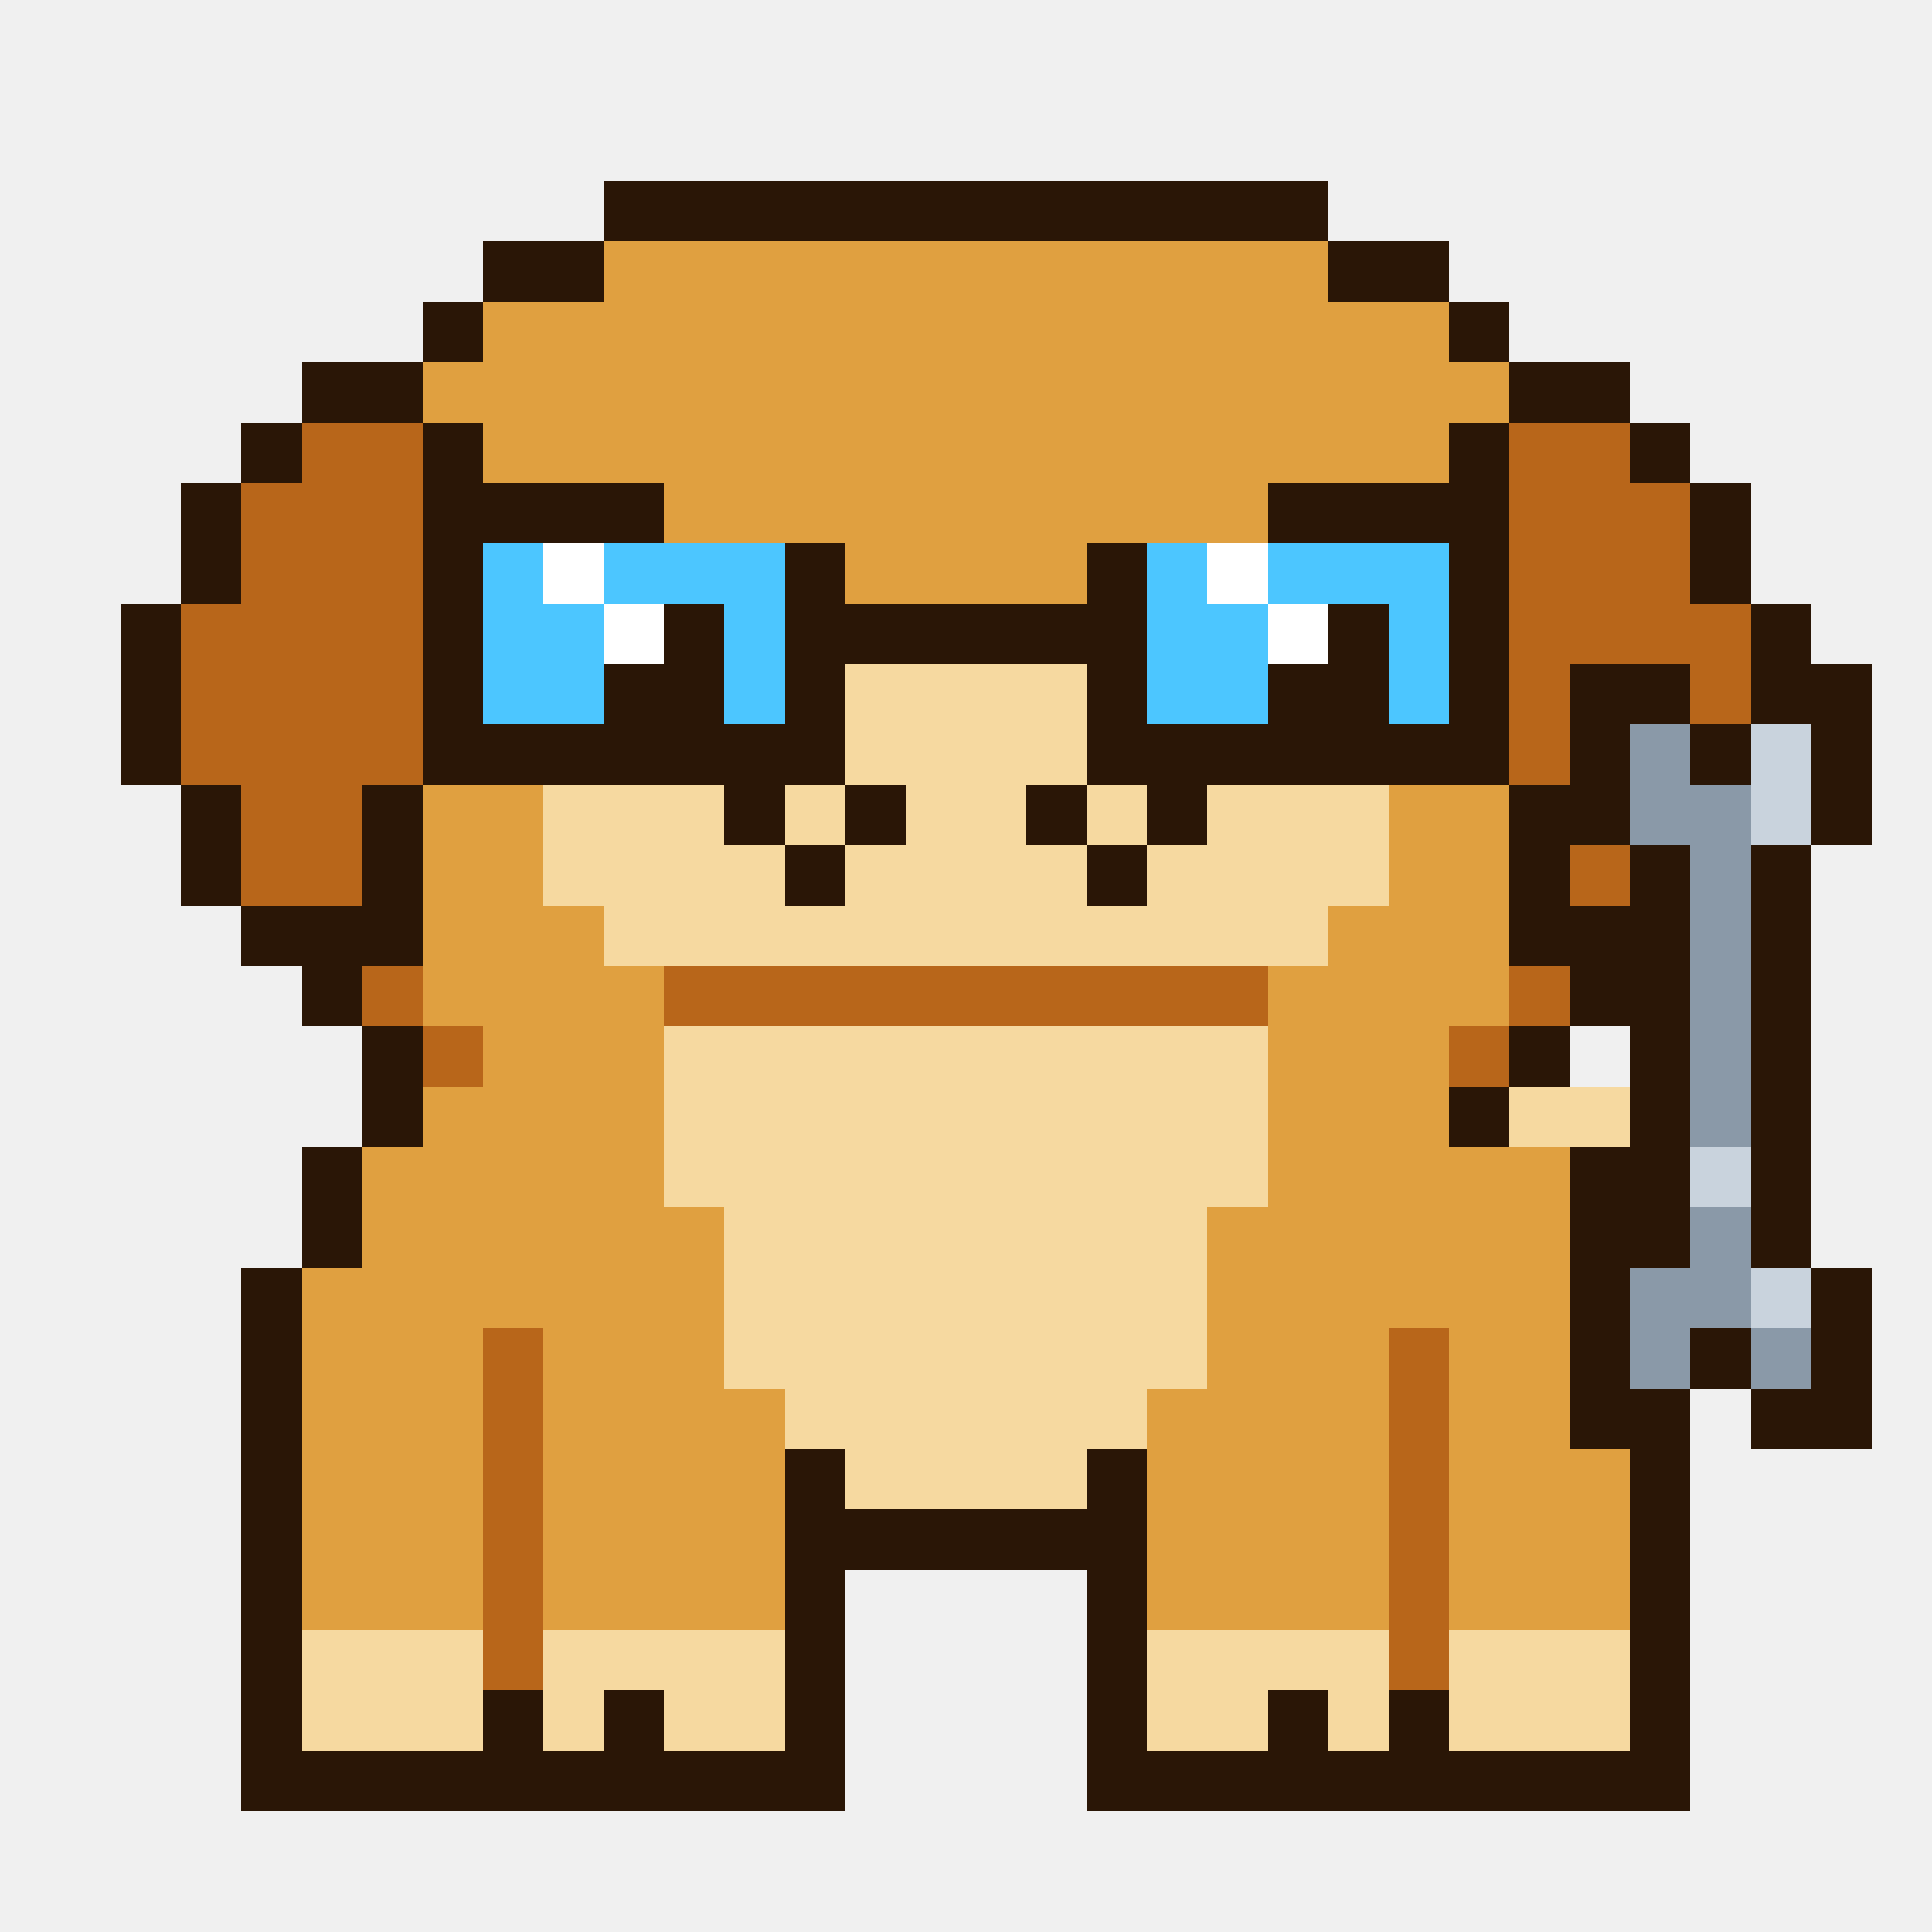
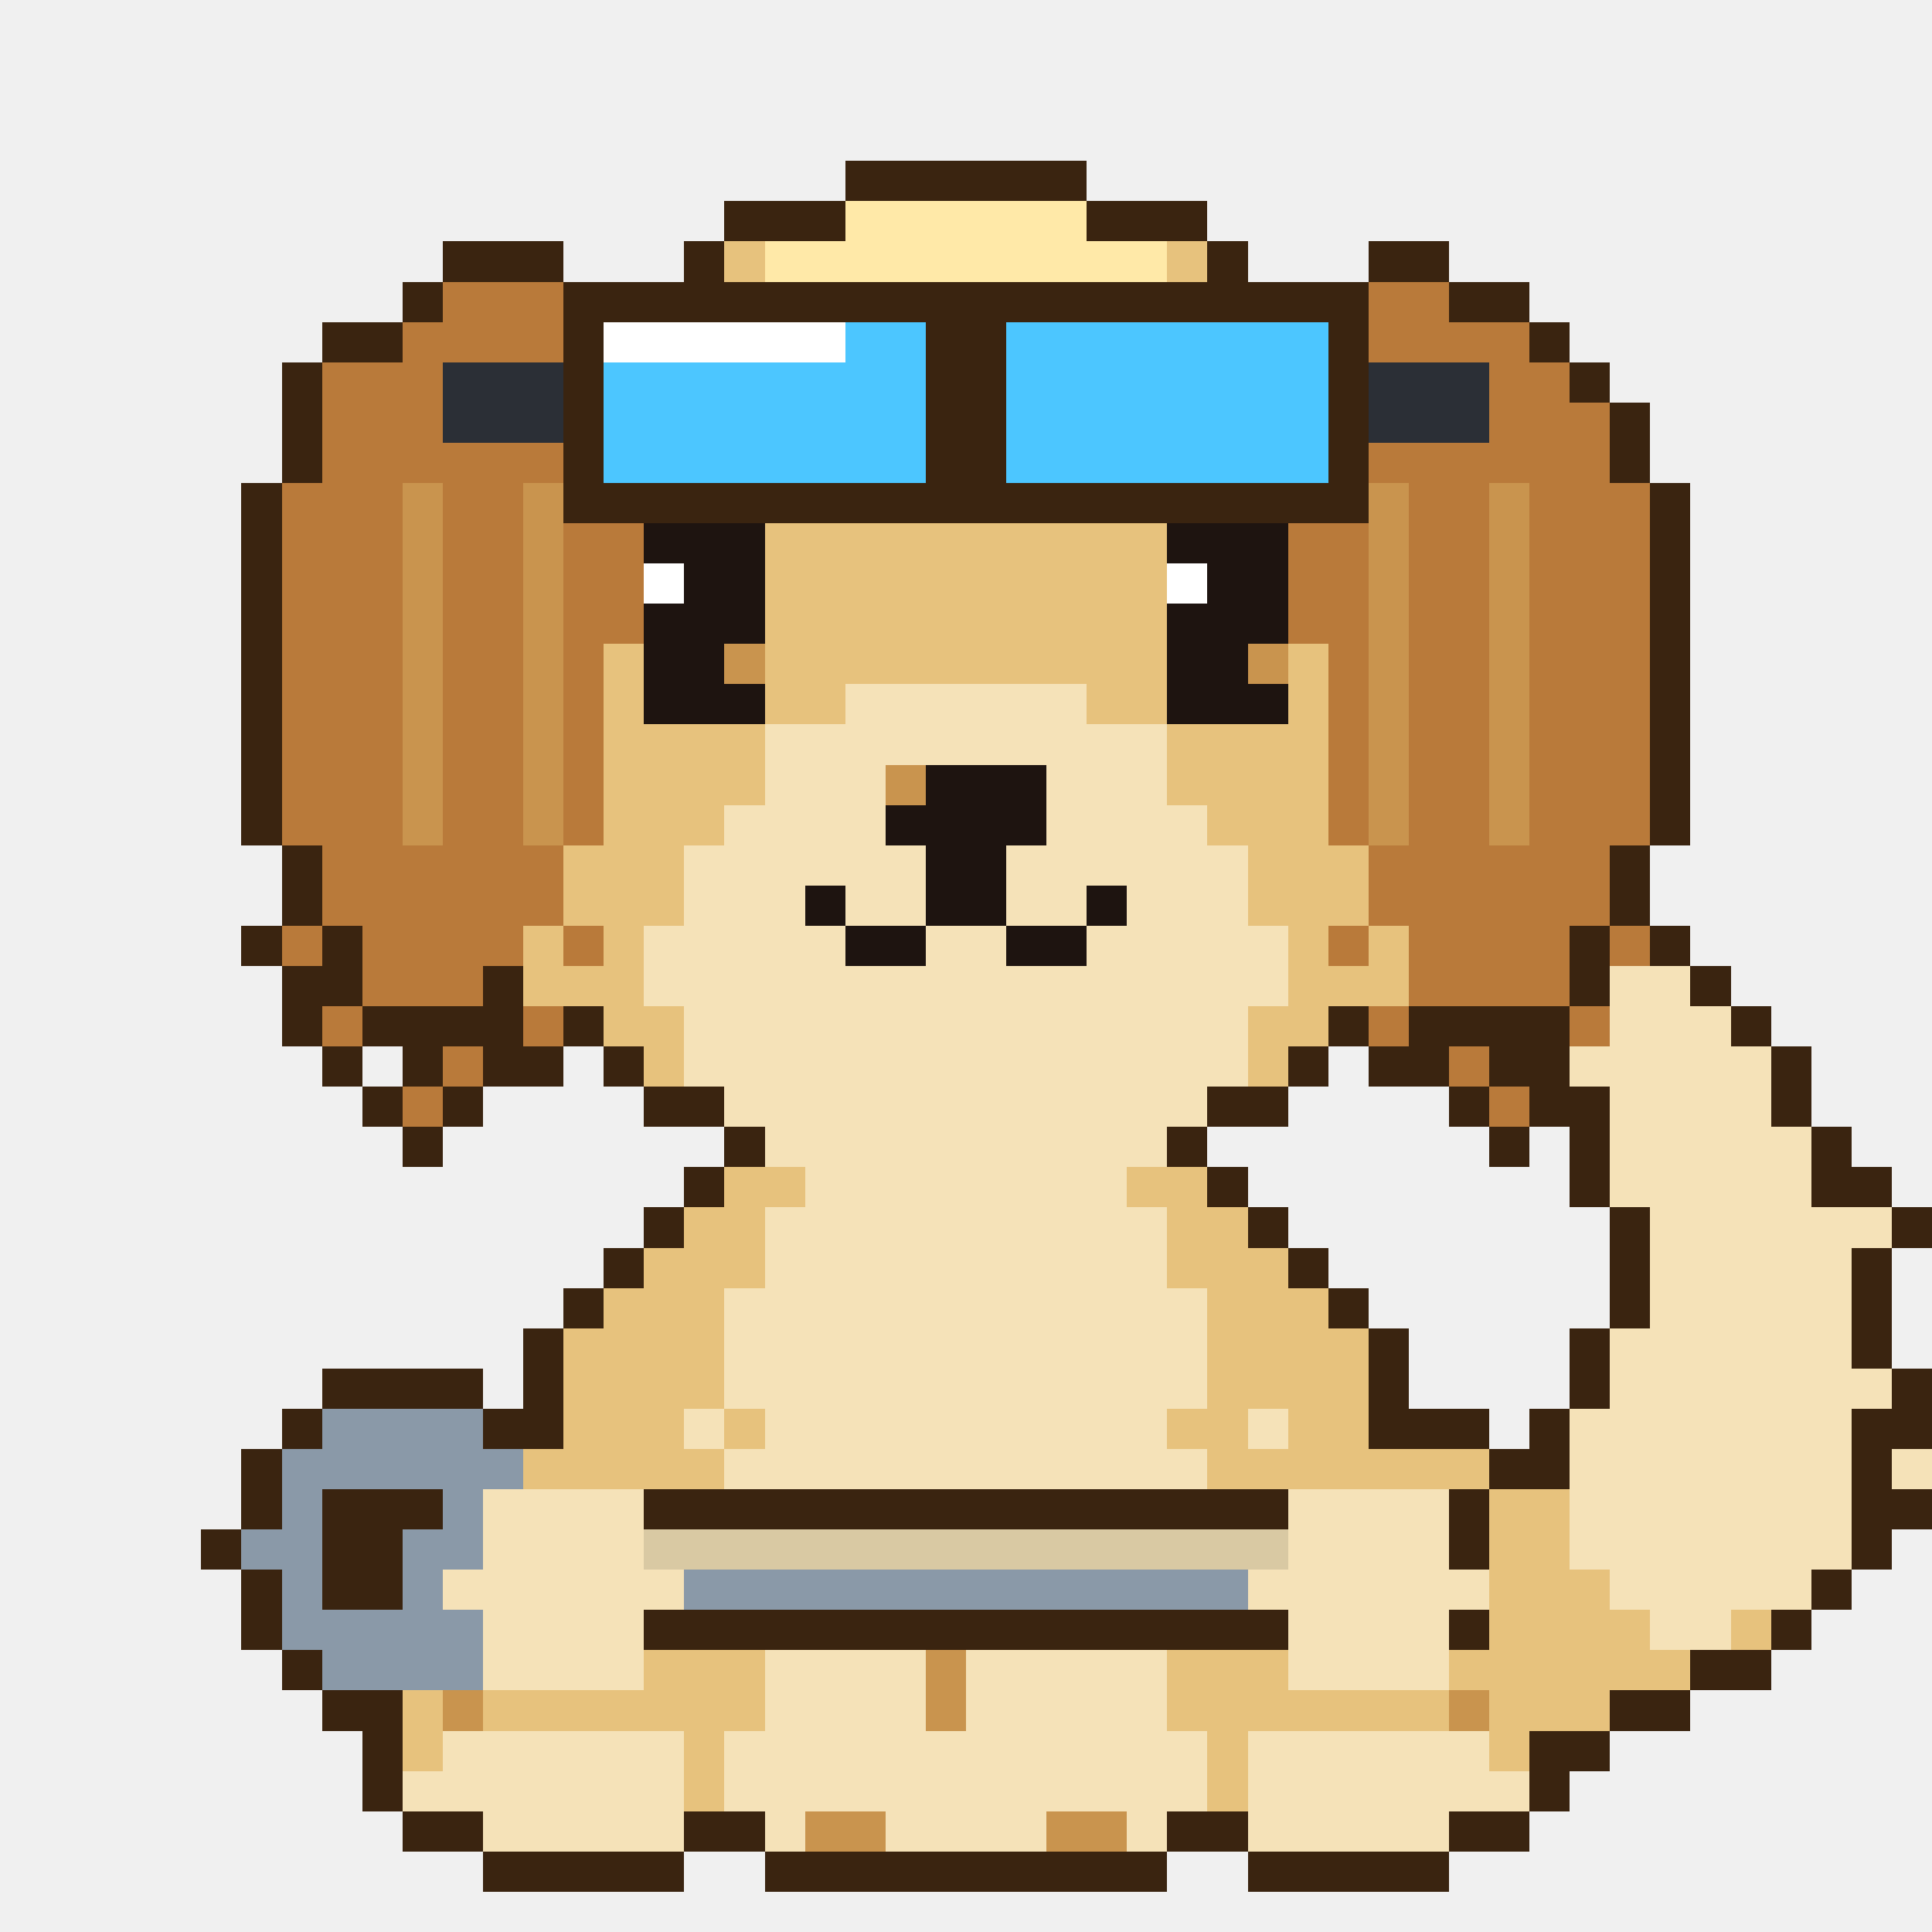
- <svg xmlns="http://www.w3.org/2000/svg" viewBox="0 0 32 32" width="32" height="32" shape-rendering="crispEdges" role="img">
-   <path fill="#2A1606" d="M10 3h12v1h-12zM8 4h2v1h-2zM22 4h2v1h-2zM7 5h1v1h-1zM24 5h1v1h-1zM5 6h2v1h-2zM25 6h2v1h-2zM4 7h1v1h-1zM7 7h1v1h-1zM24 7h1v1h-1zM27 7h1v1h-1zM3 8h1v1h-1zM7 8h4v1h-4zM21 8h4v1h-4zM28 8h1v1h-1zM3 9h1v1h-1zM7 9h1v1h-1zM13 9h1v1h-1zM18 9h1v1h-1zM24 9h1v1h-1zM28 9h1v1h-1zM2 10h1v1h-1zM7 10h1v1h-1zM11 10h1v1h-1zM13 10h6v1h-6zM22 10h1v1h-1zM24 10h1v1h-1zM29 10h1v1h-1zM2 11h1v1h-1zM7 11h1v1h-1zM10 11h2v1h-2zM13 11h1v1h-1zM18 11h1v1h-1zM21 11h2v1h-2zM24 11h1v1h-1zM26 11h2v1h-2zM29 11h2v1h-2zM2 12h1v1h-1zM7 12h7v1h-7zM18 12h7v1h-7zM26 12h1v1h-1zM28 12h1v1h-1zM30 12h1v1h-1zM3 13h1v1h-1zM6 13h1v1h-1zM12 13h1v1h-1zM14 13h1v1h-1zM17 13h1v1h-1zM19 13h1v1h-1zM25 13h2v1h-2zM30 13h1v1h-1zM3 14h1v1h-1zM6 14h1v1h-1zM13 14h1v1h-1zM18 14h1v1h-1zM25 14h1v1h-1zM27 14h1v1h-1zM29 14h1v1h-1zM4 15h3v1h-3zM25 15h3v1h-3zM29 15h1v1h-1zM5 16h1v1h-1zM26 16h2v1h-2zM29 16h1v1h-1zM6 17h1v1h-1zM25 17h1v1h-1zM27 17h1v1h-1zM29 17h1v1h-1zM6 18h1v1h-1zM24 18h1v1h-1zM27 18h1v1h-1zM29 18h1v1h-1zM5 19h1v1h-1zM26 19h2v1h-2zM29 19h1v1h-1zM5 20h1v1h-1zM26 20h2v1h-2zM29 20h1v1h-1zM4 21h1v1h-1zM26 21h1v1h-1zM30 21h1v1h-1zM4 22h1v1h-1zM26 22h1v1h-1zM28 22h1v1h-1zM30 22h1v1h-1zM4 23h1v1h-1zM26 23h2v1h-2zM29 23h2v1h-2zM4 24h1v1h-1zM13 24h1v1h-1zM18 24h1v1h-1zM27 24h1v1h-1zM4 25h1v1h-1zM13 25h6v1h-6zM27 25h1v1h-1zM4 26h1v1h-1zM13 26h1v1h-1zM18 26h1v1h-1zM27 26h1v1h-1zM4 27h1v1h-1zM13 27h1v1h-1zM18 27h1v1h-1zM27 27h1v1h-1zM4 28h1v1h-1zM8 28h1v1h-1zM10 28h1v1h-1zM13 28h1v1h-1zM18 28h1v1h-1zM21 28h1v1h-1zM23 28h1v1h-1zM27 28h1v1h-1zM4 29h10v1h-10zM18 29h10v1h-10z" />
-   <path fill="#B8661A" d="M5 7h2v1h-2zM25 7h2v1h-2zM4 8h3v1h-3zM25 8h3v1h-3zM4 9h3v1h-3zM25 9h3v1h-3zM3 10h4v1h-4zM25 10h4v1h-4zM3 11h4v1h-4zM25 11h1v1h-1zM28 11h1v1h-1zM3 12h4v1h-4zM25 12h1v1h-1zM4 13h2v1h-2zM4 14h2v1h-2zM26 14h1v1h-1zM6 16h1v1h-1zM11 16h10v1h-10zM25 16h1v1h-1zM7 17h1v1h-1zM24 17h1v1h-1zM8 22h1v1h-1zM23 22h1v1h-1zM8 23h1v1h-1zM23 23h1v1h-1zM8 24h1v1h-1zM23 24h1v1h-1zM8 25h1v1h-1zM23 25h1v1h-1zM8 26h1v1h-1zM23 26h1v1h-1zM8 27h1v1h-1zM23 27h1v1h-1z" />
-   <path fill="#E0A040" d="M10 4h12v1h-12zM8 5h16v1h-16zM7 6h18v1h-18zM8 7h16v1h-16zM11 8h10v1h-10zM14 9h4v1h-4zM7 13h2v1h-2zM23 13h2v1h-2zM7 14h2v1h-2zM23 14h2v1h-2zM7 15h3v1h-3zM22 15h3v1h-3zM7 16h4v1h-4zM21 16h4v1h-4zM8 17h3v1h-3zM21 17h3v1h-3zM7 18h4v1h-4zM21 18h3v1h-3zM6 19h5v1h-5zM21 19h5v1h-5zM6 20h6v1h-6zM20 20h6v1h-6zM5 21h7v1h-7zM20 21h6v1h-6zM5 22h3v1h-3zM9 22h3v1h-3zM20 22h3v1h-3zM24 22h2v1h-2zM5 23h3v1h-3zM9 23h4v1h-4zM19 23h4v1h-4zM24 23h2v1h-2zM5 24h3v1h-3zM9 24h4v1h-4zM19 24h4v1h-4zM24 24h3v1h-3zM5 25h3v1h-3zM9 25h4v1h-4zM19 25h4v1h-4zM24 25h3v1h-3zM5 26h3v1h-3zM9 26h4v1h-4zM19 26h4v1h-4zM24 26h3v1h-3z" />
-   <path fill="#F6D9A0" d="M14 11h4v1h-4zM14 12h4v1h-4zM9 13h3v1h-3zM13 13h1v1h-1zM15 13h2v1h-2zM18 13h1v1h-1zM20 13h3v1h-3zM9 14h4v1h-4zM14 14h4v1h-4zM19 14h4v1h-4zM10 15h12v1h-12zM11 17h10v1h-10zM11 18h10v1h-10zM25 18h2v1h-2zM11 19h10v1h-10zM12 20h8v1h-8zM12 21h8v1h-8zM12 22h8v1h-8zM13 23h6v1h-6zM14 24h4v1h-4zM5 27h3v1h-3zM9 27h4v1h-4zM19 27h4v1h-4zM24 27h3v1h-3zM5 28h3v1h-3zM9 28h1v1h-1zM11 28h2v1h-2zM19 28h2v1h-2zM22 28h1v1h-1zM24 28h3v1h-3z" />
-   <path fill="#FFFFFF" d="M9 9h1v1h-1zM20 9h1v1h-1zM10 10h1v1h-1zM21 10h1v1h-1z" />
-   <path fill="#4CC6FF" d="M8 9h1v1h-1zM10 9h3v1h-3zM19 9h1v1h-1zM21 9h3v1h-3zM8 10h2v1h-2zM12 10h1v1h-1zM19 10h2v1h-2zM23 10h1v1h-1zM8 11h2v1h-2zM12 11h1v1h-1zM19 11h2v1h-2zM23 11h1v1h-1z" />
-   <path fill="#8A99A8" d="M27 12h1v1h-1zM27 13h2v1h-2zM28 14h1v1h-1zM28 15h1v1h-1zM28 16h1v1h-1zM28 17h1v1h-1zM28 18h1v1h-1zM28 20h1v1h-1zM27 21h2v1h-2zM27 22h1v1h-1zM29 22h1v1h-1z" />
-   <path fill="#C9D3DD" d="M29 12h1v1h-1zM29 13h1v1h-1zM28 19h1v1h-1zM29 21h1v1h-1z" />
+ <svg xmlns="http://www.w3.org/2000/svg" viewBox="0 0 48 48" width="48" height="48" shape-rendering="crispEdges" role="img">
+   <path fill="#3A2410" d="M21 4h6v1h-6zM18 5h3v1h-3zM27 5h3v1h-3zM11 6h3v1h-3zM17 6h1v1h-1zM30 6h1v1h-1zM34 6h2v1h-2zM10 7h1v1h-1zM14 7h20v1h-20zM36 7h2v1h-2zM8 8h2v1h-2zM14 8h1v1h-1zM23 8h2v1h-2zM33 8h1v1h-1zM38 8h1v1h-1zM7 9h1v1h-1zM14 9h1v1h-1zM23 9h2v1h-2zM33 9h1v1h-1zM39 9h1v1h-1zM7 10h1v1h-1zM14 10h1v1h-1zM23 10h2v1h-2zM33 10h1v1h-1zM40 10h1v1h-1zM7 11h1v1h-1zM14 11h1v1h-1zM23 11h2v1h-2zM33 11h1v1h-1zM40 11h1v1h-1zM6 12h1v1h-1zM14 12h20v1h-20zM41 12h1v1h-1zM6 13h1v1h-1zM41 13h1v1h-1zM6 14h1v1h-1zM41 14h1v1h-1zM6 15h1v1h-1zM41 15h1v1h-1zM6 16h1v1h-1zM41 16h1v1h-1zM6 17h1v1h-1zM41 17h1v1h-1zM6 18h1v1h-1zM41 18h1v1h-1zM6 19h1v1h-1zM41 19h1v1h-1zM6 20h1v1h-1zM41 20h1v1h-1zM7 21h1v1h-1zM40 21h1v1h-1zM7 22h1v1h-1zM40 22h1v1h-1zM6 23h1v1h-1zM8 23h1v1h-1zM39 23h1v1h-1zM41 23h1v1h-1zM7 24h2v1h-2zM12 24h1v1h-1zM39 24h1v1h-1zM42 24h1v1h-1zM7 25h1v1h-1zM9 25h4v1h-4zM14 25h1v1h-1zM33 25h1v1h-1zM35 25h4v1h-4zM43 25h1v1h-1zM8 26h1v1h-1zM10 26h1v1h-1zM12 26h2v1h-2zM15 26h1v1h-1zM32 26h1v1h-1zM34 26h2v1h-2zM37 26h2v1h-2zM44 26h1v1h-1zM9 27h1v1h-1zM11 27h1v1h-1zM16 27h2v1h-2zM30 27h2v1h-2zM36 27h1v1h-1zM38 27h2v1h-2zM44 27h1v1h-1zM10 28h1v1h-1zM18 28h1v1h-1zM29 28h1v1h-1zM37 28h1v1h-1zM39 28h1v1h-1zM45 28h1v1h-1zM17 29h1v1h-1zM30 29h1v1h-1zM39 29h1v1h-1zM45 29h2v1h-2zM16 30h1v1h-1zM31 30h1v1h-1zM40 30h1v1h-1zM47 30h1v1h-1zM15 31h1v1h-1zM32 31h1v1h-1zM40 31h1v1h-1zM46 31h1v1h-1zM14 32h1v1h-1zM33 32h1v1h-1zM40 32h1v1h-1zM46 32h1v1h-1zM13 33h1v1h-1zM34 33h1v1h-1zM39 33h1v1h-1zM46 33h1v1h-1zM8 34h4v1h-4zM13 34h1v1h-1zM34 34h1v1h-1zM39 34h1v1h-1zM47 34h1v1h-1zM7 35h1v1h-1zM12 35h2v1h-2zM34 35h3v1h-3zM38 35h1v1h-1zM46 35h2v1h-2zM6 36h1v1h-1zM37 36h2v1h-2zM46 36h1v1h-1zM6 37h1v1h-1zM8 37h3v1h-3zM16 37h16v1h-16zM36 37h1v1h-1zM46 37h2v1h-2zM5 38h1v1h-1zM8 38h2v1h-2zM36 38h1v1h-1zM46 38h1v1h-1zM6 39h1v1h-1zM8 39h2v1h-2zM45 39h1v1h-1zM6 40h1v1h-1zM16 40h16v1h-16zM36 40h1v1h-1zM44 40h1v1h-1zM7 41h1v1h-1zM42 41h2v1h-2zM8 42h2v1h-2zM40 42h2v1h-2zM9 43h1v1h-1zM38 43h2v1h-2zM9 44h1v1h-1zM38 44h1v1h-1zM10 45h2v1h-2zM17 45h2v1h-2zM29 45h2v1h-2zM36 45h2v1h-2zM12 46h5v1h-5zM19 46h10v1h-10zM31 46h5v1h-5z" />
+   <path fill="#C9944E" d="M10 12h1v1h-1zM13 12h1v1h-1zM34 12h1v1h-1zM37 12h1v1h-1zM10 13h1v1h-1zM13 13h1v1h-1zM34 13h1v1h-1zM37 13h1v1h-1zM10 14h1v1h-1zM13 14h1v1h-1zM34 14h1v1h-1zM37 14h1v1h-1zM10 15h1v1h-1zM13 15h1v1h-1zM34 15h1v1h-1zM37 15h1v1h-1zM10 16h1v1h-1zM13 16h1v1h-1zM18 16h1v1h-1zM31 16h1v1h-1zM34 16h1v1h-1zM37 16h1v1h-1zM10 17h1v1h-1zM13 17h1v1h-1zM34 17h1v1h-1zM37 17h1v1h-1zM10 18h1v1h-1zM13 18h1v1h-1zM34 18h1v1h-1zM37 18h1v1h-1zM10 19h1v1h-1zM13 19h1v1h-1zM22 19h1v1h-1zM34 19h1v1h-1zM37 19h1v1h-1zM10 20h1v1h-1zM13 20h1v1h-1zM34 20h1v1h-1zM37 20h1v1h-1zM23 41h1v1h-1zM11 42h1v1h-1zM23 42h1v1h-1zM36 42h1v1h-1zM20 45h2v1h-2zM26 45h2v1h-2z" />
+   <path fill="#B97A3A" d="M11 7h3v1h-3zM34 7h2v1h-2zM10 8h4v1h-4zM34 8h4v1h-4zM8 9h3v1h-3zM37 9h2v1h-2zM8 10h3v1h-3zM37 10h3v1h-3zM8 11h6v1h-6zM34 11h6v1h-6zM7 12h3v1h-3zM11 12h2v1h-2zM35 12h2v1h-2zM38 12h3v1h-3zM7 13h3v1h-3zM11 13h2v1h-2zM14 13h2v1h-2zM32 13h2v1h-2zM35 13h2v1h-2zM38 13h3v1h-3zM7 14h3v1h-3zM11 14h2v1h-2zM14 14h2v1h-2zM32 14h2v1h-2zM35 14h2v1h-2zM38 14h3v1h-3zM7 15h3v1h-3zM11 15h2v1h-2zM14 15h2v1h-2zM32 15h2v1h-2zM35 15h2v1h-2zM38 15h3v1h-3zM7 16h3v1h-3zM11 16h2v1h-2zM14 16h1v1h-1zM33 16h1v1h-1zM35 16h2v1h-2zM38 16h3v1h-3zM7 17h3v1h-3zM11 17h2v1h-2zM14 17h1v1h-1zM33 17h1v1h-1zM35 17h2v1h-2zM38 17h3v1h-3zM7 18h3v1h-3zM11 18h2v1h-2zM14 18h1v1h-1zM33 18h1v1h-1zM35 18h2v1h-2zM38 18h3v1h-3zM7 19h3v1h-3zM11 19h2v1h-2zM14 19h1v1h-1zM33 19h1v1h-1zM35 19h2v1h-2zM38 19h3v1h-3zM7 20h3v1h-3zM11 20h2v1h-2zM14 20h1v1h-1zM33 20h1v1h-1zM35 20h2v1h-2zM38 20h3v1h-3zM8 21h6v1h-6zM34 21h6v1h-6zM8 22h6v1h-6zM34 22h6v1h-6zM7 23h1v1h-1zM9 23h4v1h-4zM14 23h1v1h-1zM33 23h1v1h-1zM35 23h4v1h-4zM40 23h1v1h-1zM9 24h3v1h-3zM35 24h4v1h-4zM8 25h1v1h-1zM13 25h1v1h-1zM34 25h1v1h-1zM39 25h1v1h-1zM11 26h1v1h-1zM36 26h1v1h-1zM10 27h1v1h-1zM37 27h1v1h-1z" />
+   <path fill="#E7C27D" d="M18 6h1v1h-1zM29 6h1v1h-1zM19 13h10v1h-10zM19 14h10v1h-10zM19 15h10v1h-10zM15 16h1v1h-1zM19 16h10v1h-10zM32 16h1v1h-1zM15 17h1v1h-1zM19 17h2v1h-2zM27 17h2v1h-2zM32 17h1v1h-1zM15 18h4v1h-4zM29 18h4v1h-4zM15 19h4v1h-4zM29 19h4v1h-4zM15 20h3v1h-3zM30 20h3v1h-3zM14 21h3v1h-3zM31 21h3v1h-3zM14 22h3v1h-3zM31 22h3v1h-3zM13 23h1v1h-1zM15 23h1v1h-1zM32 23h1v1h-1zM34 23h1v1h-1zM13 24h3v1h-3zM32 24h3v1h-3zM15 25h2v1h-2zM31 25h2v1h-2zM16 26h1v1h-1zM31 26h1v1h-1zM18 29h2v1h-2zM28 29h2v1h-2zM17 30h2v1h-2zM29 30h2v1h-2zM16 31h3v1h-3zM29 31h3v1h-3zM15 32h3v1h-3zM30 32h3v1h-3zM14 33h4v1h-4zM30 33h4v1h-4zM14 34h4v1h-4zM30 34h4v1h-4zM14 35h3v1h-3zM18 35h1v1h-1zM29 35h2v1h-2zM32 35h2v1h-2zM13 36h5v1h-5zM30 36h7v1h-7zM37 37h2v1h-2zM37 38h2v1h-2zM37 39h3v1h-3zM37 40h4v1h-4zM43 40h1v1h-1zM16 41h3v1h-3zM29 41h3v1h-3zM36 41h6v1h-6zM10 42h1v1h-1zM12 42h7v1h-7zM29 42h7v1h-7zM37 42h3v1h-3zM10 43h1v1h-1zM17 43h1v1h-1zM30 43h1v1h-1zM37 43h1v1h-1zM17 44h1v1h-1zM30 44h1v1h-1z" />
+   <path fill="#F5E2B8" d="M21 17h6v1h-6zM19 18h10v1h-10zM19 19h3v1h-3zM26 19h3v1h-3zM18 20h4v1h-4zM26 20h4v1h-4zM17 21h6v1h-6zM25 21h6v1h-6zM17 22h3v1h-3zM21 22h2v1h-2zM25 22h2v1h-2zM28 22h3v1h-3zM16 23h5v1h-5zM23 23h2v1h-2zM27 23h5v1h-5zM16 24h16v1h-16zM40 24h2v1h-2zM17 25h14v1h-14zM40 25h3v1h-3zM17 26h14v1h-14zM39 26h5v1h-5zM18 27h12v1h-12zM40 27h4v1h-4zM19 28h10v1h-10zM40 28h5v1h-5zM20 29h8v1h-8zM40 29h5v1h-5zM19 30h10v1h-10zM41 30h6v1h-6zM19 31h10v1h-10zM41 31h5v1h-5zM18 32h12v1h-12zM41 32h5v1h-5zM18 33h12v1h-12zM40 33h6v1h-6zM18 34h12v1h-12zM40 34h7v1h-7zM17 35h1v1h-1zM19 35h10v1h-10zM31 35h1v1h-1zM39 35h7v1h-7zM18 36h12v1h-12zM39 36h7v1h-7zM47 36h1v1h-1zM12 37h4v1h-4zM32 37h4v1h-4zM39 37h7v1h-7zM12 38h4v1h-4zM32 38h4v1h-4zM39 38h7v1h-7zM11 39h6v1h-6zM31 39h6v1h-6zM40 39h5v1h-5zM12 40h4v1h-4zM32 40h4v1h-4zM41 40h2v1h-2zM12 41h4v1h-4zM19 41h4v1h-4zM24 41h5v1h-5zM32 41h4v1h-4zM19 42h4v1h-4zM24 42h5v1h-5zM11 43h6v1h-6zM18 43h12v1h-12zM31 43h6v1h-6zM10 44h7v1h-7zM18 44h12v1h-12zM31 44h7v1h-7zM12 45h5v1h-5zM19 45h1v1h-1zM22 45h4v1h-4zM28 45h1v1h-1zM31 45h5v1h-5z" />
+   <path fill="#1E1410" d="M16 13h3v1h-3zM29 13h3v1h-3zM17 14h2v1h-2zM30 14h2v1h-2zM16 15h3v1h-3zM29 15h3v1h-3zM16 16h2v1h-2zM29 16h2v1h-2zM16 17h3v1h-3zM29 17h3v1h-3zM23 19h3v1h-3zM22 20h4v1h-4zM23 21h2v1h-2zM20 22h1v1h-1zM23 22h2v1h-2zM27 22h1v1h-1zM21 23h2v1h-2zM25 23h2v1h-2z" />
+   <path fill="#FFFFFF" d="M15 8h6v1h-6zM16 14h1v1h-1zM29 14h1v1h-1z" />
+   <path fill="#4CC6FF" d="M21 8h2v1h-2zM25 8h8v1h-8zM15 9h8v1h-8zM25 9h8v1h-8zM15 10h8v1h-8zM25 10h8v1h-8zM15 11h8v1h-8zM25 11h8v1h-8z" />
+   <path fill="#8A99A8" d="M8 35h4v1h-4zM7 36h6v1h-6zM7 37h1v1h-1zM11 37h1v1h-1zM6 38h2v1h-2zM10 38h2v1h-2zM7 39h1v1h-1zM10 39h1v1h-1zM17 39h14v1h-14zM7 40h5v1h-5zM8 41h4v1h-4z" />
+   <path fill="#2B2F36" d="M11 9h3v1h-3zM34 9h3v1h-3zM11 10h3v1h-3zM34 10h3v1h-3z" />
+   <path fill="#D9C9A3" d="M16 38h16v1h-16z" />
+   <path fill="#FFE9A8" d="M21 5h6v1h-6zM19 6h10v1h-10z" />
</svg>
